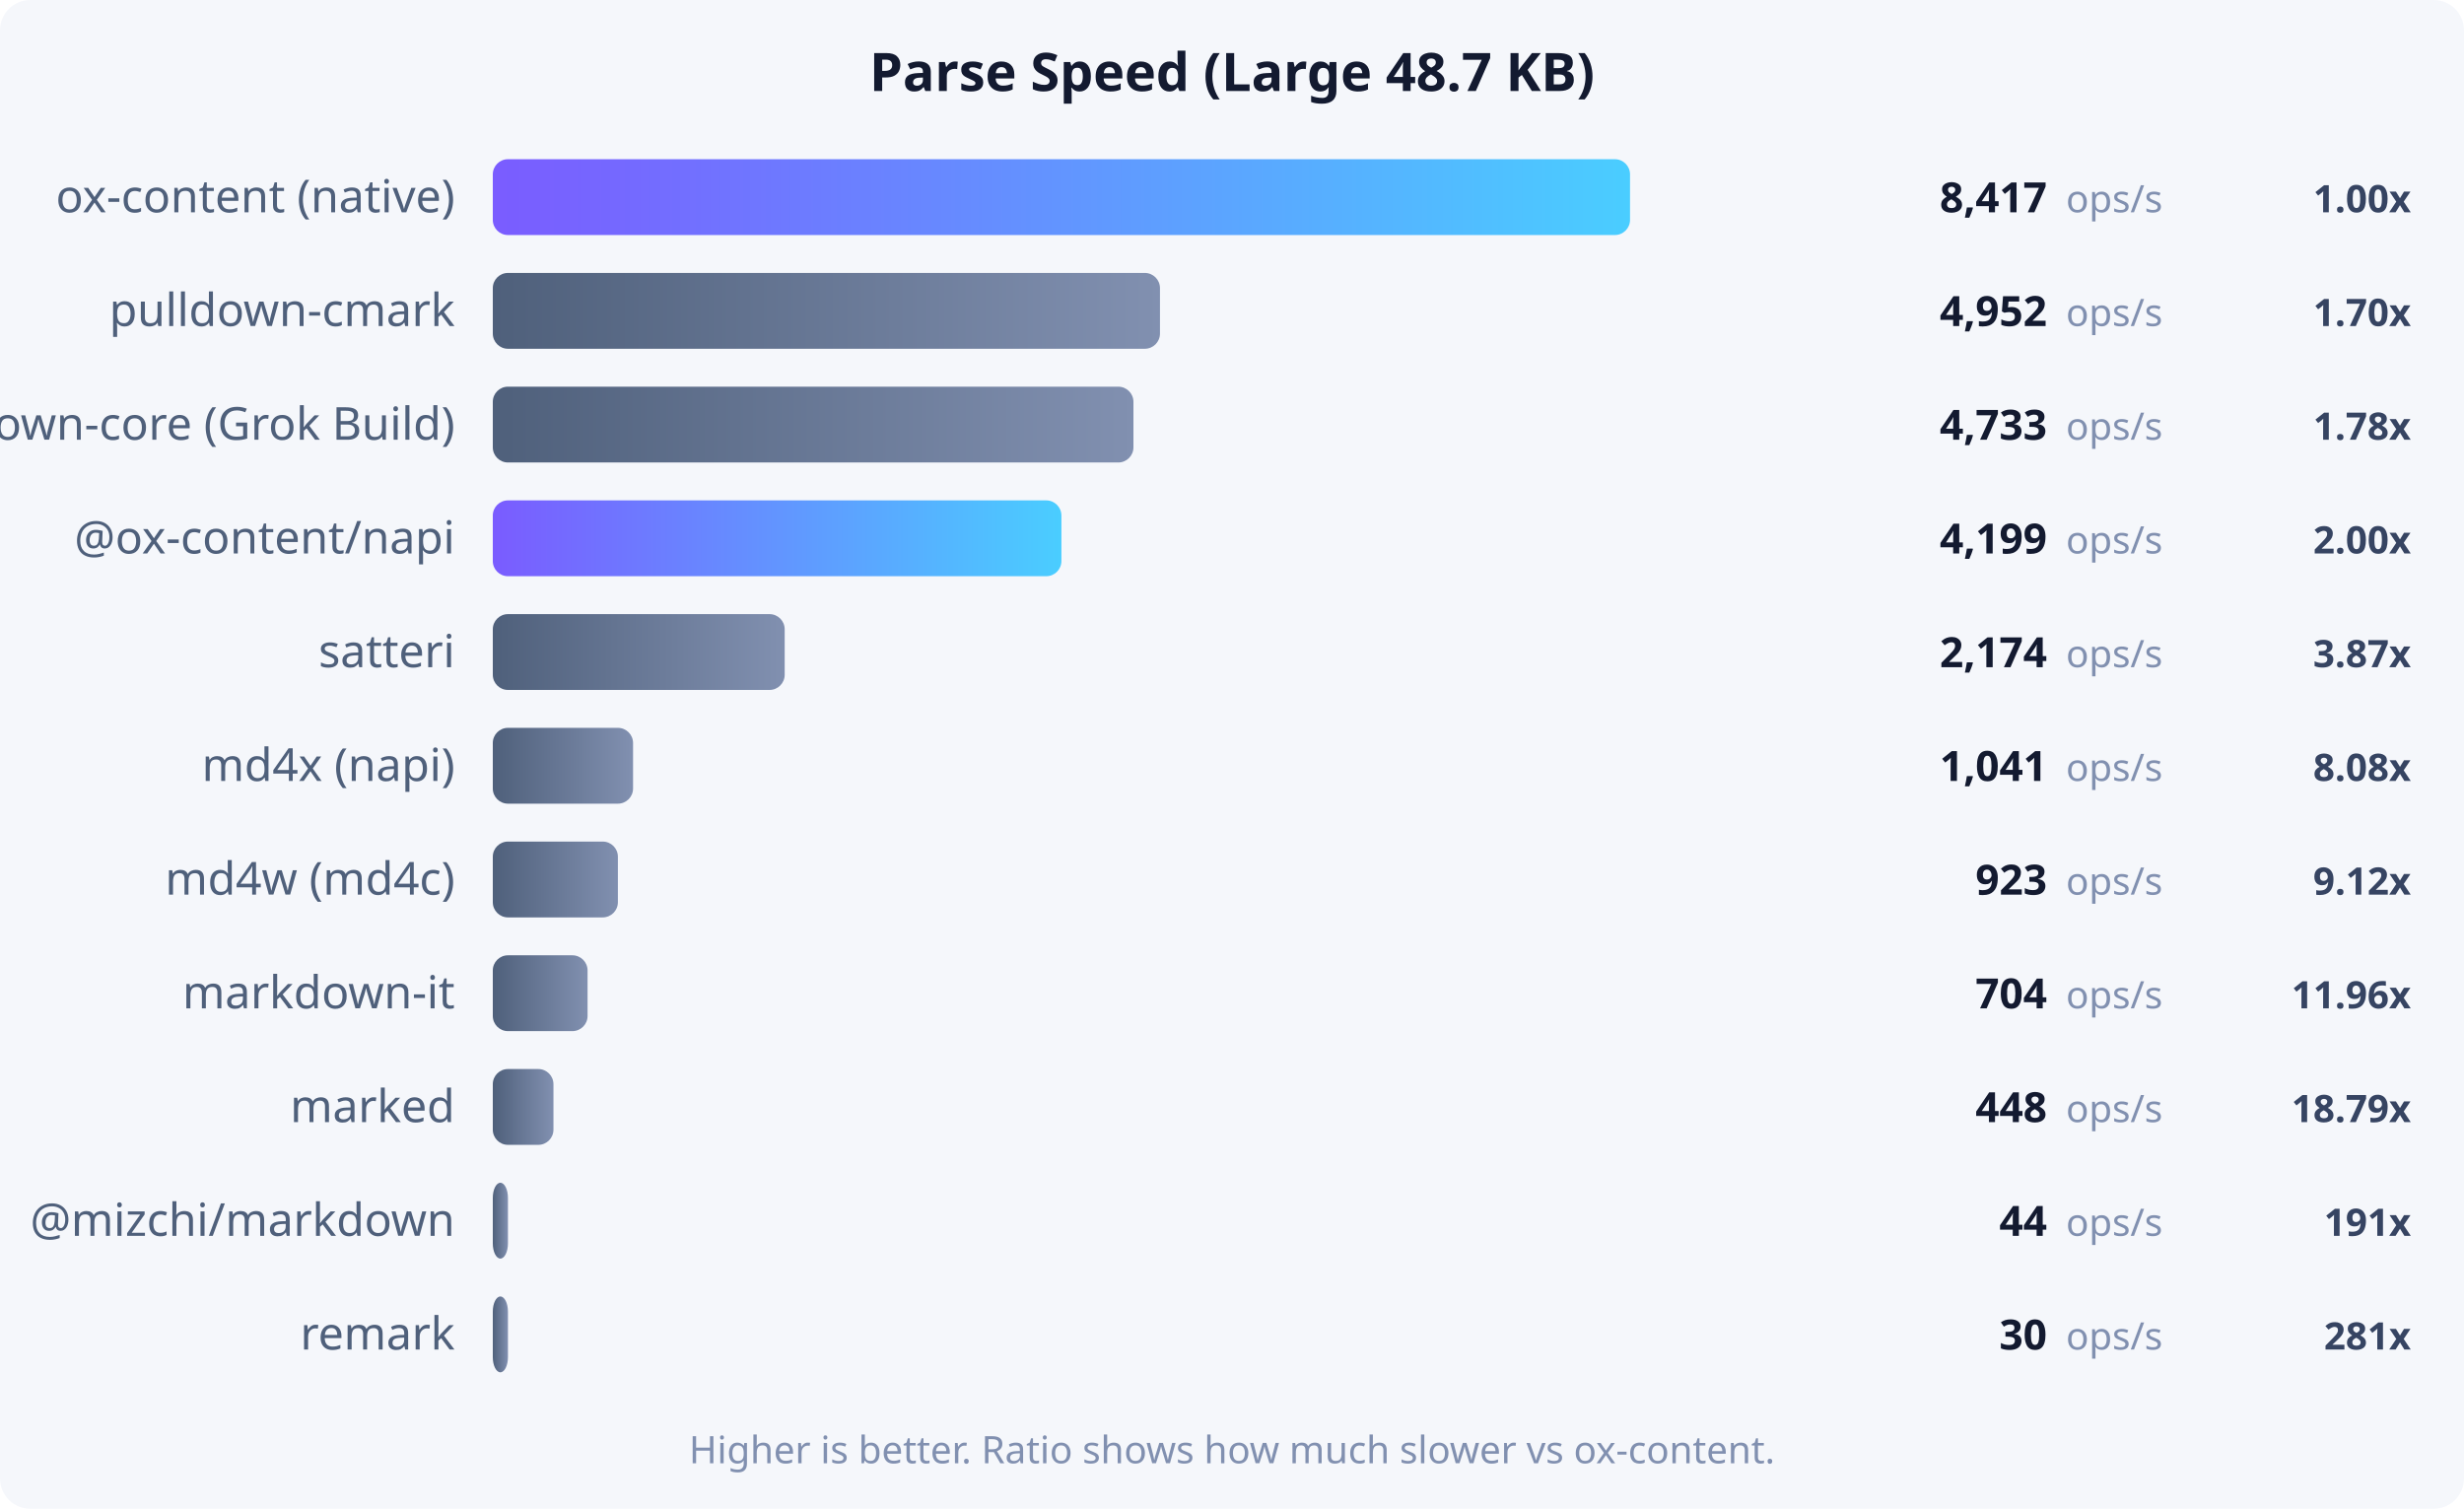
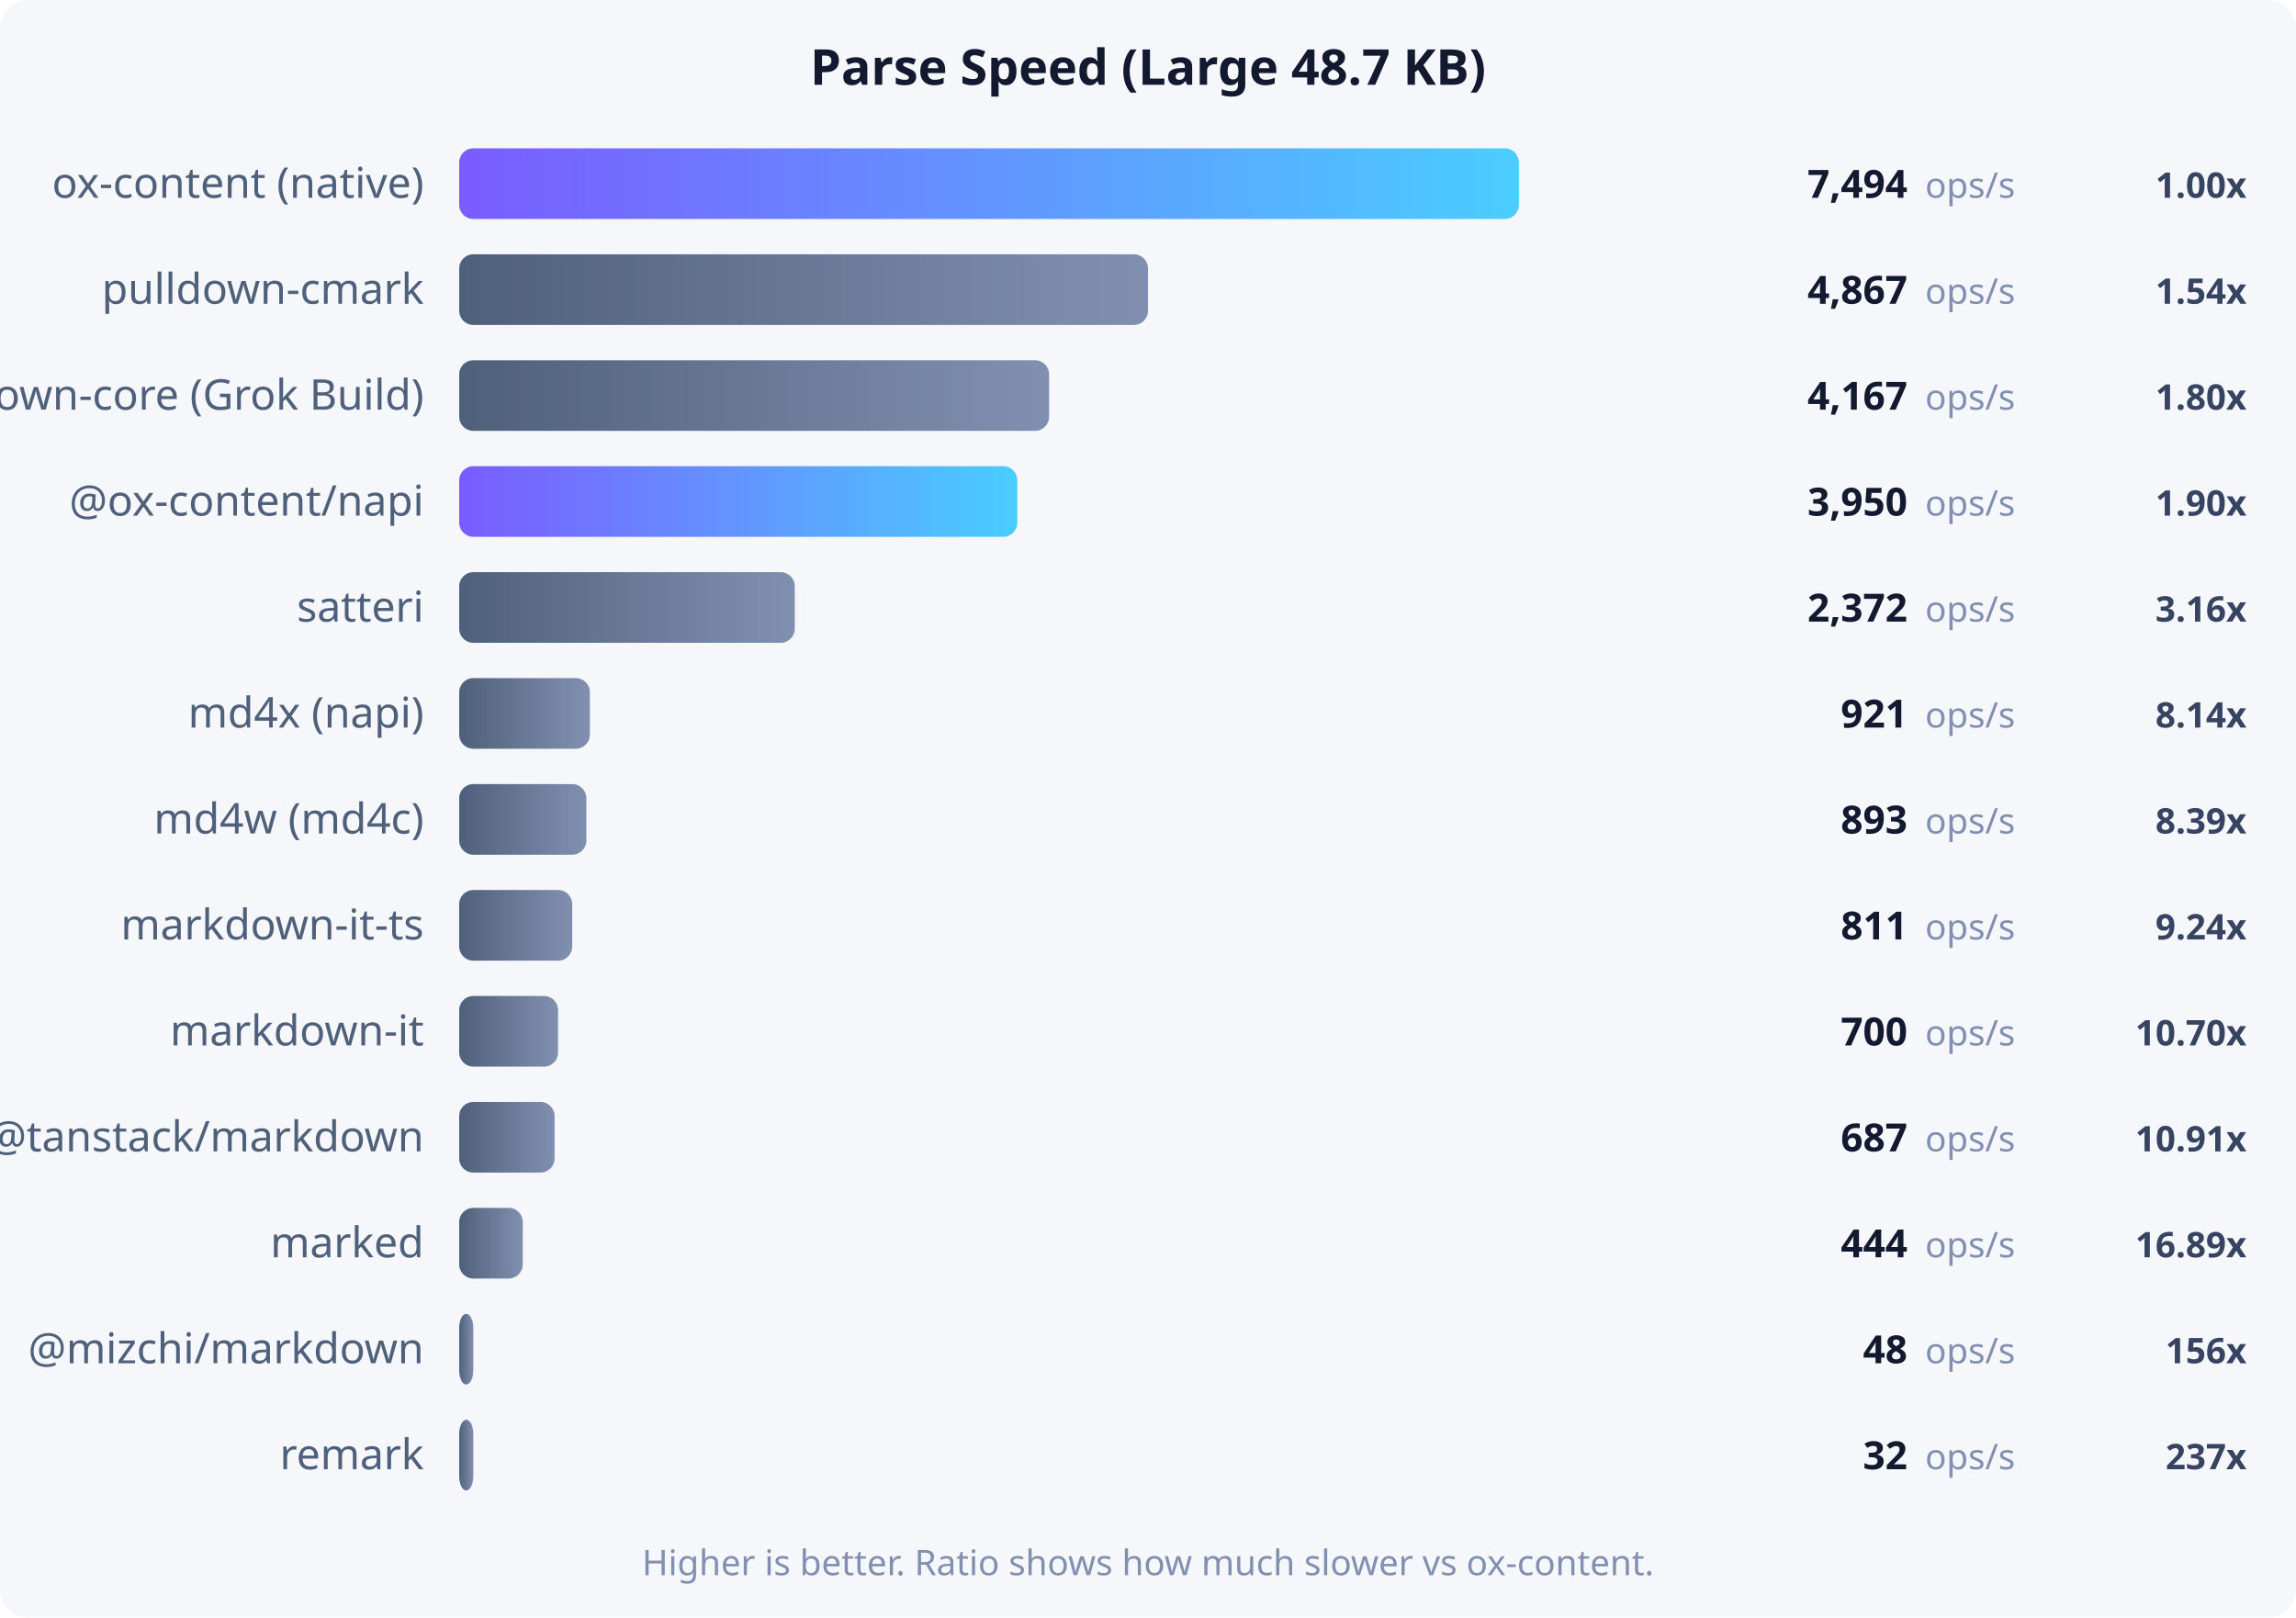
- <svg xmlns="http://www.w3.org/2000/svg" viewBox="0 0 650 398">
+ <svg xmlns="http://www.w3.org/2000/svg" viewBox="0 0 650 458">
  <defs>
    <linearGradient id="oxGrad" x1="0%" y1="0%" x2="100%" y2="0%">
      <stop offset="0%" style="stop-color:#7a5cff" />
      <stop offset="100%" style="stop-color:#4acdff" />
    </linearGradient>
    <linearGradient id="grayGrad" x1="0%" y1="0%" x2="100%" y2="0%">
      <stop offset="0%" style="stop-color:#4f607b" />
      <stop offset="100%" style="stop-color:#8190b0" />
    </linearGradient>
  </defs>
  <style>
    .title { font: bold 14px IBM Plex Sans, system-ui, sans-serif; fill: #131a30; }
    .label { font: 12px IBM Plex Sans, system-ui, sans-serif; fill: #4f607b; }
    .value { font: bold 11px IBM Plex Sans, system-ui, sans-serif; fill: #131a30; }
    .unit { font: 10px IBM Plex Sans, system-ui, sans-serif; fill: #8190b0; }
    .ratio { font: bold 10px IBM Plex Sans, system-ui, sans-serif; fill: #364462; }
  </style>
-   <rect width="650" height="398" fill="#f5f7fb" rx="8" />
+   <rect width="650" height="458" fill="#f5f7fb" rx="8" />
  <text x="325" y="24" text-anchor="middle" class="title">Parse Speed (Large 48.7 KB)</text>
  <text x="120" y="56" text-anchor="end" class="label">ox-content (native)</text>
  <rect x="130" y="42" width="300" height="20" rx="4" fill="url(#oxGrad)" />
-   <text x="540" y="56" text-anchor="end" class="value">8,417</text>
+   <text x="540" y="56" text-anchor="end" class="value">7,494</text>
  <text x="545" y="56" class="unit">ops/s</text>
  <text x="636" y="56" text-anchor="end" class="ratio">1.00x</text>
  <text x="120" y="86" text-anchor="end" class="label">pulldown-cmark</text>
-   <rect x="130" y="72" width="176" height="20" rx="4" fill="url(#grayGrad)" />
-   <text x="540" y="86" text-anchor="end" class="value">4,952</text>
+   <rect x="130" y="72" width="195" height="20" rx="4" fill="url(#grayGrad)" />
+   <text x="540" y="86" text-anchor="end" class="value">4,867</text>
  <text x="545" y="86" class="unit">ops/s</text>
-   <text x="636" y="86" text-anchor="end" class="ratio">1.70x</text>
+   <text x="636" y="86" text-anchor="end" class="ratio">1.54x</text>
  <text x="120" y="116" text-anchor="end" class="label">xai-grok-markdown-core (Grok Build)</text>
-   <rect x="130" y="102" width="169" height="20" rx="4" fill="url(#grayGrad)" />
-   <text x="540" y="116" text-anchor="end" class="value">4,733</text>
+   <rect x="130" y="102" width="167" height="20" rx="4" fill="url(#grayGrad)" />
+   <text x="540" y="116" text-anchor="end" class="value">4,167</text>
  <text x="545" y="116" class="unit">ops/s</text>
-   <text x="636" y="116" text-anchor="end" class="ratio">1.78x</text>
+   <text x="636" y="116" text-anchor="end" class="ratio">1.80x</text>
  <text x="120" y="146" text-anchor="end" class="label">@ox-content/napi</text>
-   <rect x="130" y="132" width="150" height="20" rx="4" fill="url(#oxGrad)" />
-   <text x="540" y="146" text-anchor="end" class="value">4,199</text>
+   <rect x="130" y="132" width="158" height="20" rx="4" fill="url(#oxGrad)" />
+   <text x="540" y="146" text-anchor="end" class="value">3,950</text>
  <text x="545" y="146" class="unit">ops/s</text>
-   <text x="636" y="146" text-anchor="end" class="ratio">2.00x</text>
+   <text x="636" y="146" text-anchor="end" class="ratio">1.90x</text>
  <text x="120" y="176" text-anchor="end" class="label">satteri</text>
-   <rect x="130" y="162" width="77" height="20" rx="4" fill="url(#grayGrad)" />
-   <text x="540" y="176" text-anchor="end" class="value">2,174</text>
+   <rect x="130" y="162" width="95" height="20" rx="4" fill="url(#grayGrad)" />
+   <text x="540" y="176" text-anchor="end" class="value">2,372</text>
  <text x="545" y="176" class="unit">ops/s</text>
-   <text x="636" y="176" text-anchor="end" class="ratio">3.87x</text>
+   <text x="636" y="176" text-anchor="end" class="ratio">3.16x</text>
  <text x="120" y="206" text-anchor="end" class="label">md4x (napi)</text>
  <rect x="130" y="192" width="37" height="20" rx="4" fill="url(#grayGrad)" />
-   <text x="540" y="206" text-anchor="end" class="value">1,041</text>
+   <text x="540" y="206" text-anchor="end" class="value">921</text>
  <text x="545" y="206" class="unit">ops/s</text>
-   <text x="636" y="206" text-anchor="end" class="ratio">8.08x</text>
+   <text x="636" y="206" text-anchor="end" class="ratio">8.14x</text>
  <text x="120" y="236" text-anchor="end" class="label">md4w (md4c)</text>
-   <rect x="130" y="222" width="33" height="20" rx="4" fill="url(#grayGrad)" />
-   <text x="540" y="236" text-anchor="end" class="value">923</text>
+   <rect x="130" y="222" width="36" height="20" rx="4" fill="url(#grayGrad)" />
+   <text x="540" y="236" text-anchor="end" class="value">893</text>
  <text x="545" y="236" class="unit">ops/s</text>
-   <text x="636" y="236" text-anchor="end" class="ratio">9.12x</text>
-   <text x="120" y="266" text-anchor="end" class="label">markdown-it</text>
-   <rect x="130" y="252" width="25" height="20" rx="4" fill="url(#grayGrad)" />
-   <text x="540" y="266" text-anchor="end" class="value">704</text>
+   <text x="636" y="236" text-anchor="end" class="ratio">8.39x</text>
+   <text x="120" y="266" text-anchor="end" class="label">markdown-it-ts</text>
+   <rect x="130" y="252" width="32" height="20" rx="4" fill="url(#grayGrad)" />
+   <text x="540" y="266" text-anchor="end" class="value">811</text>
  <text x="545" y="266" class="unit">ops/s</text>
-   <text x="636" y="266" text-anchor="end" class="ratio">11.96x</text>
-   <text x="120" y="296" text-anchor="end" class="label">marked</text>
-   <rect x="130" y="282" width="16" height="20" rx="4" fill="url(#grayGrad)" />
-   <text x="540" y="296" text-anchor="end" class="value">448</text>
+   <text x="636" y="266" text-anchor="end" class="ratio">9.24x</text>
+   <text x="120" y="296" text-anchor="end" class="label">markdown-it</text>
+   <rect x="130" y="282" width="28" height="20" rx="4" fill="url(#grayGrad)" />
+   <text x="540" y="296" text-anchor="end" class="value">700</text>
  <text x="545" y="296" class="unit">ops/s</text>
-   <text x="636" y="296" text-anchor="end" class="ratio">18.79x</text>
-   <text x="120" y="326" text-anchor="end" class="label">@mizchi/markdown</text>
-   <rect x="130" y="312" width="4" height="20" rx="4" fill="url(#grayGrad)" />
-   <text x="540" y="326" text-anchor="end" class="value">44</text>
+   <text x="636" y="296" text-anchor="end" class="ratio">10.70x</text>
+   <text x="120" y="326" text-anchor="end" class="label">@tanstack/markdown</text>
+   <rect x="130" y="312" width="27" height="20" rx="4" fill="url(#grayGrad)" />
+   <text x="540" y="326" text-anchor="end" class="value">687</text>
  <text x="545" y="326" class="unit">ops/s</text>
-   <text x="636" y="326" text-anchor="end" class="ratio">191x</text>
-   <text x="120" y="356" text-anchor="end" class="label">remark</text>
-   <rect x="130" y="342" width="4" height="20" rx="4" fill="url(#grayGrad)" />
-   <text x="540" y="356" text-anchor="end" class="value">30</text>
+   <text x="636" y="326" text-anchor="end" class="ratio">10.91x</text>
+   <text x="120" y="356" text-anchor="end" class="label">marked</text>
+   <rect x="130" y="342" width="18" height="20" rx="4" fill="url(#grayGrad)" />
+   <text x="540" y="356" text-anchor="end" class="value">444</text>
  <text x="545" y="356" class="unit">ops/s</text>
-   <text x="636" y="356" text-anchor="end" class="ratio">281x</text>
-   <text x="325" y="386" text-anchor="middle" class="unit">Higher is better. Ratio shows how much slower vs ox-content.</text>
+   <text x="636" y="356" text-anchor="end" class="ratio">16.89x</text>
+   <text x="120" y="386" text-anchor="end" class="label">@mizchi/markdown</text>
+   <rect x="130" y="372" width="4" height="20" rx="4" fill="url(#grayGrad)" />
+   <text x="540" y="386" text-anchor="end" class="value">48</text>
+   <text x="545" y="386" class="unit">ops/s</text>
+   <text x="636" y="386" text-anchor="end" class="ratio">156x</text>
+   <text x="120" y="416" text-anchor="end" class="label">remark</text>
+   <rect x="130" y="402" width="4" height="20" rx="4" fill="url(#grayGrad)" />
+   <text x="540" y="416" text-anchor="end" class="value">32</text>
+   <text x="545" y="416" class="unit">ops/s</text>
+   <text x="636" y="416" text-anchor="end" class="ratio">237x</text>
+   <text x="325" y="446" text-anchor="middle" class="unit">Higher is better. Ratio shows how much slower vs ox-content.</text>
</svg>
